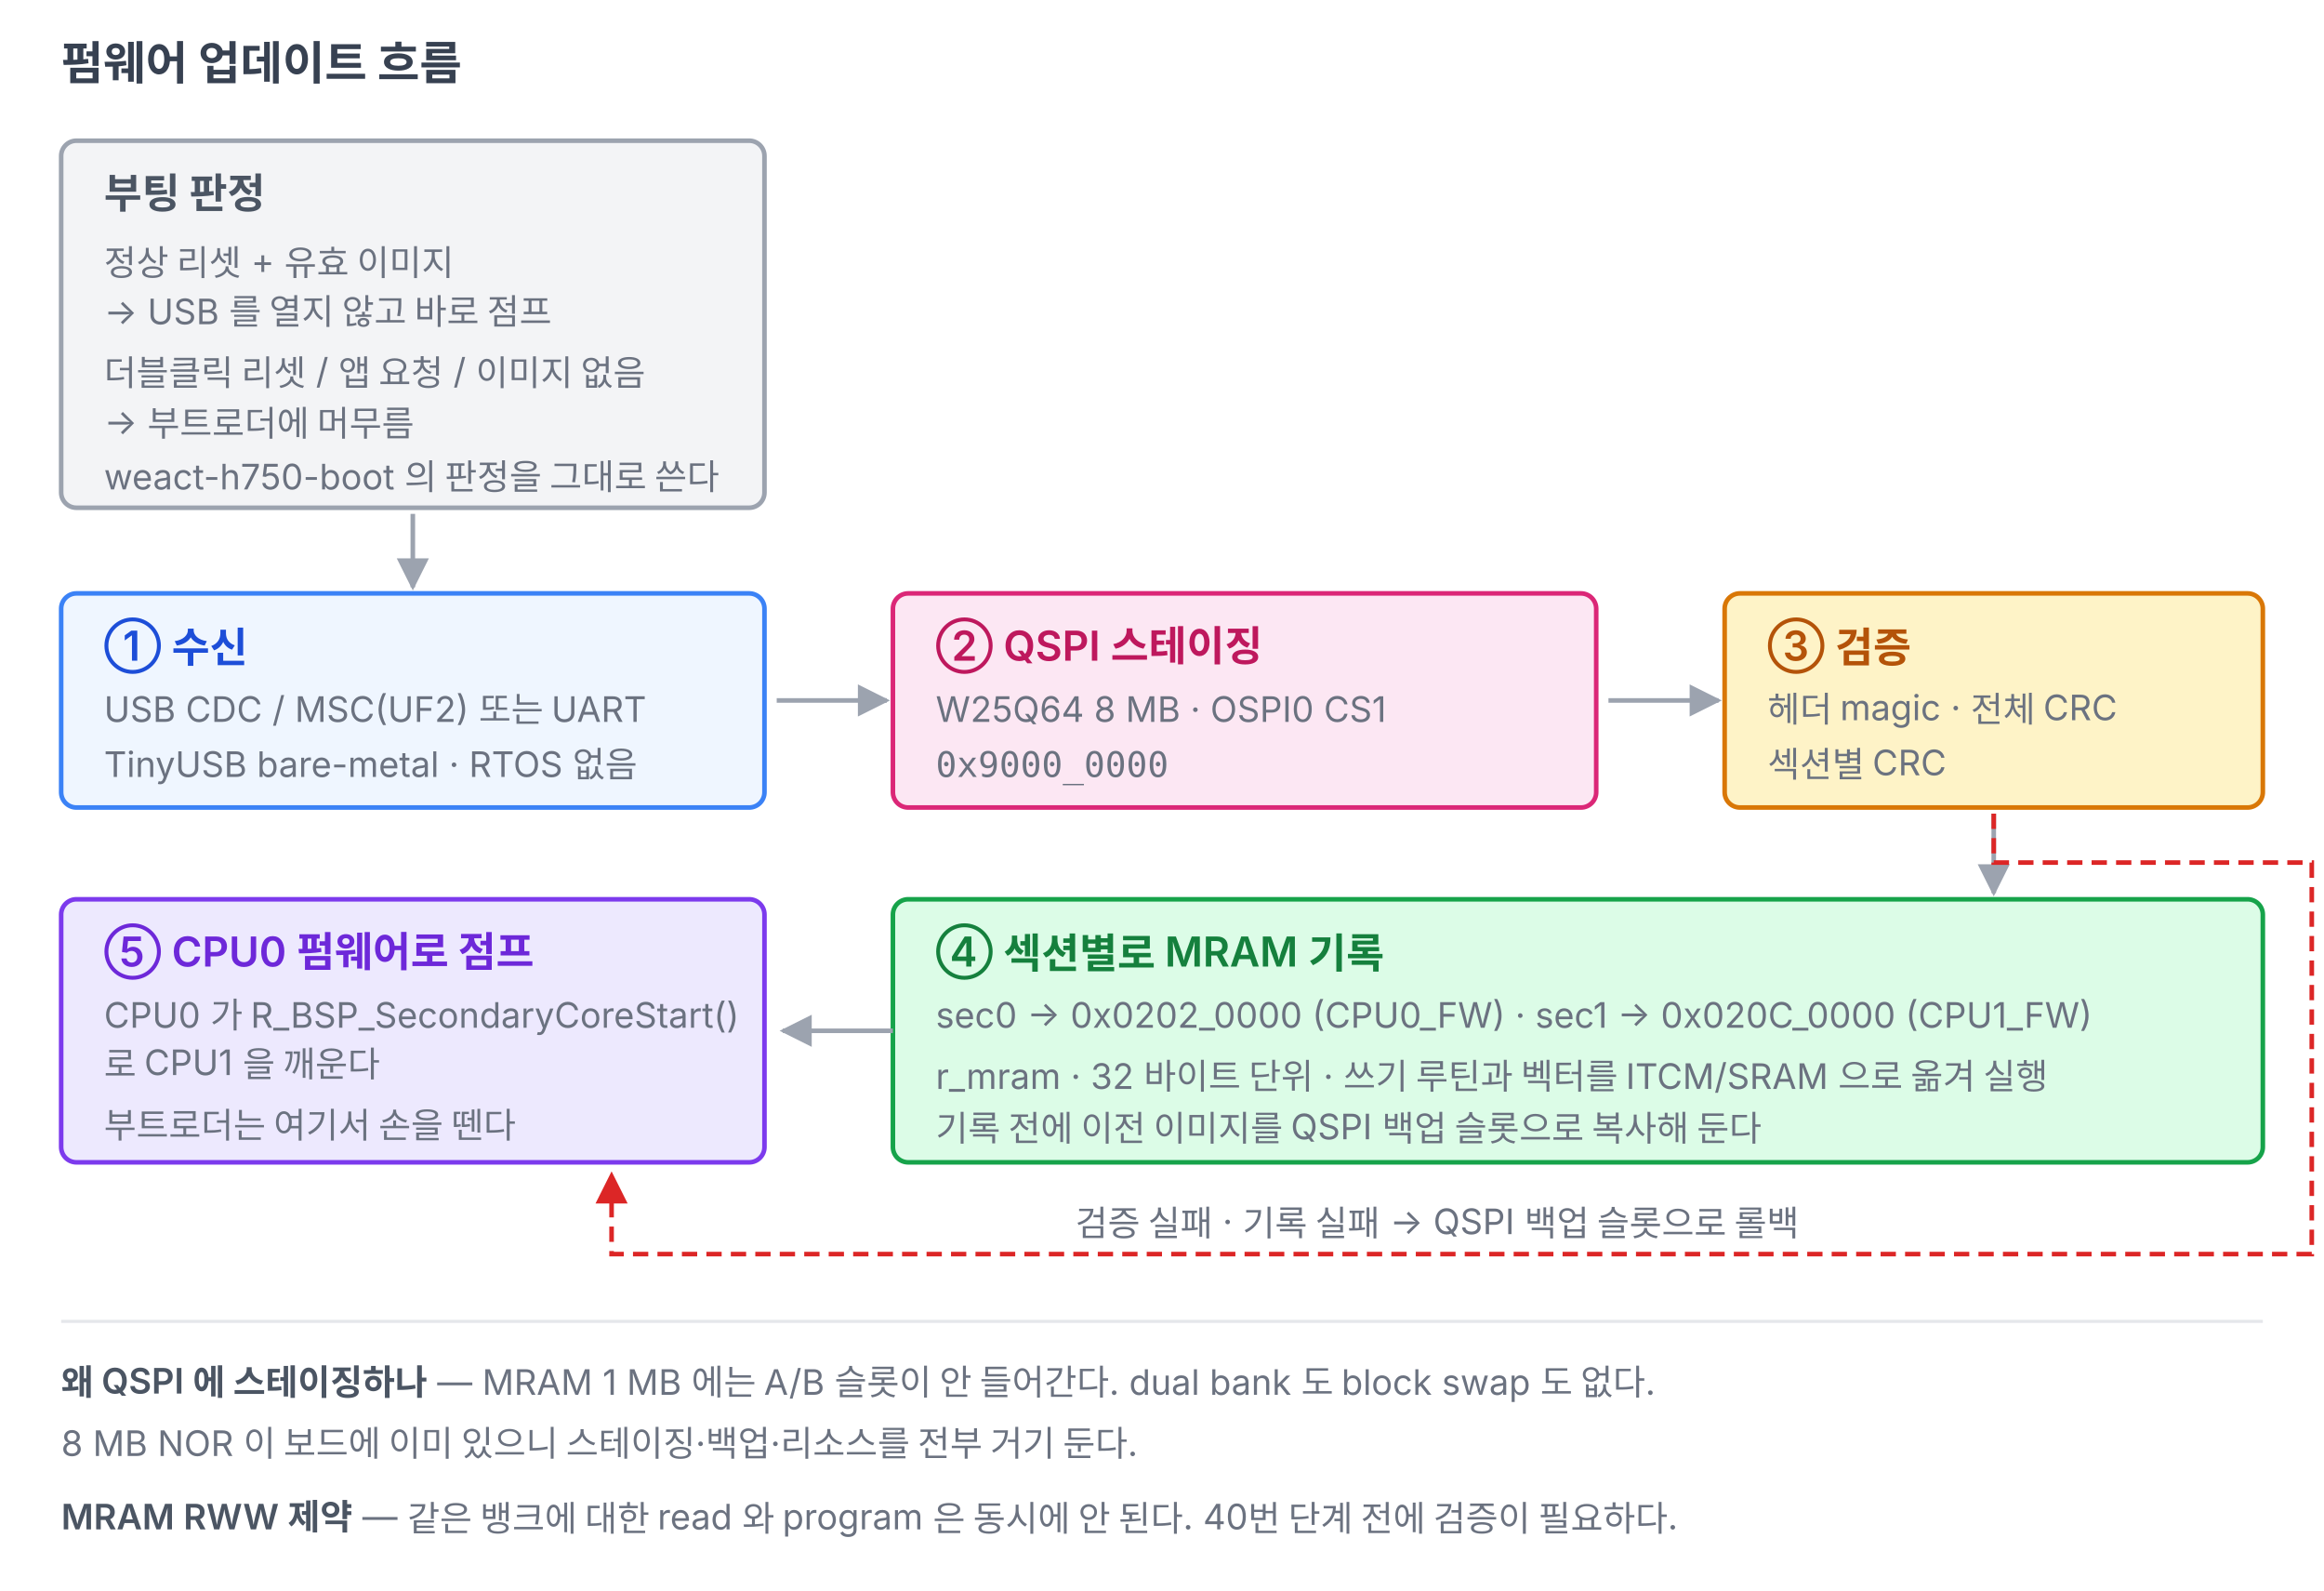
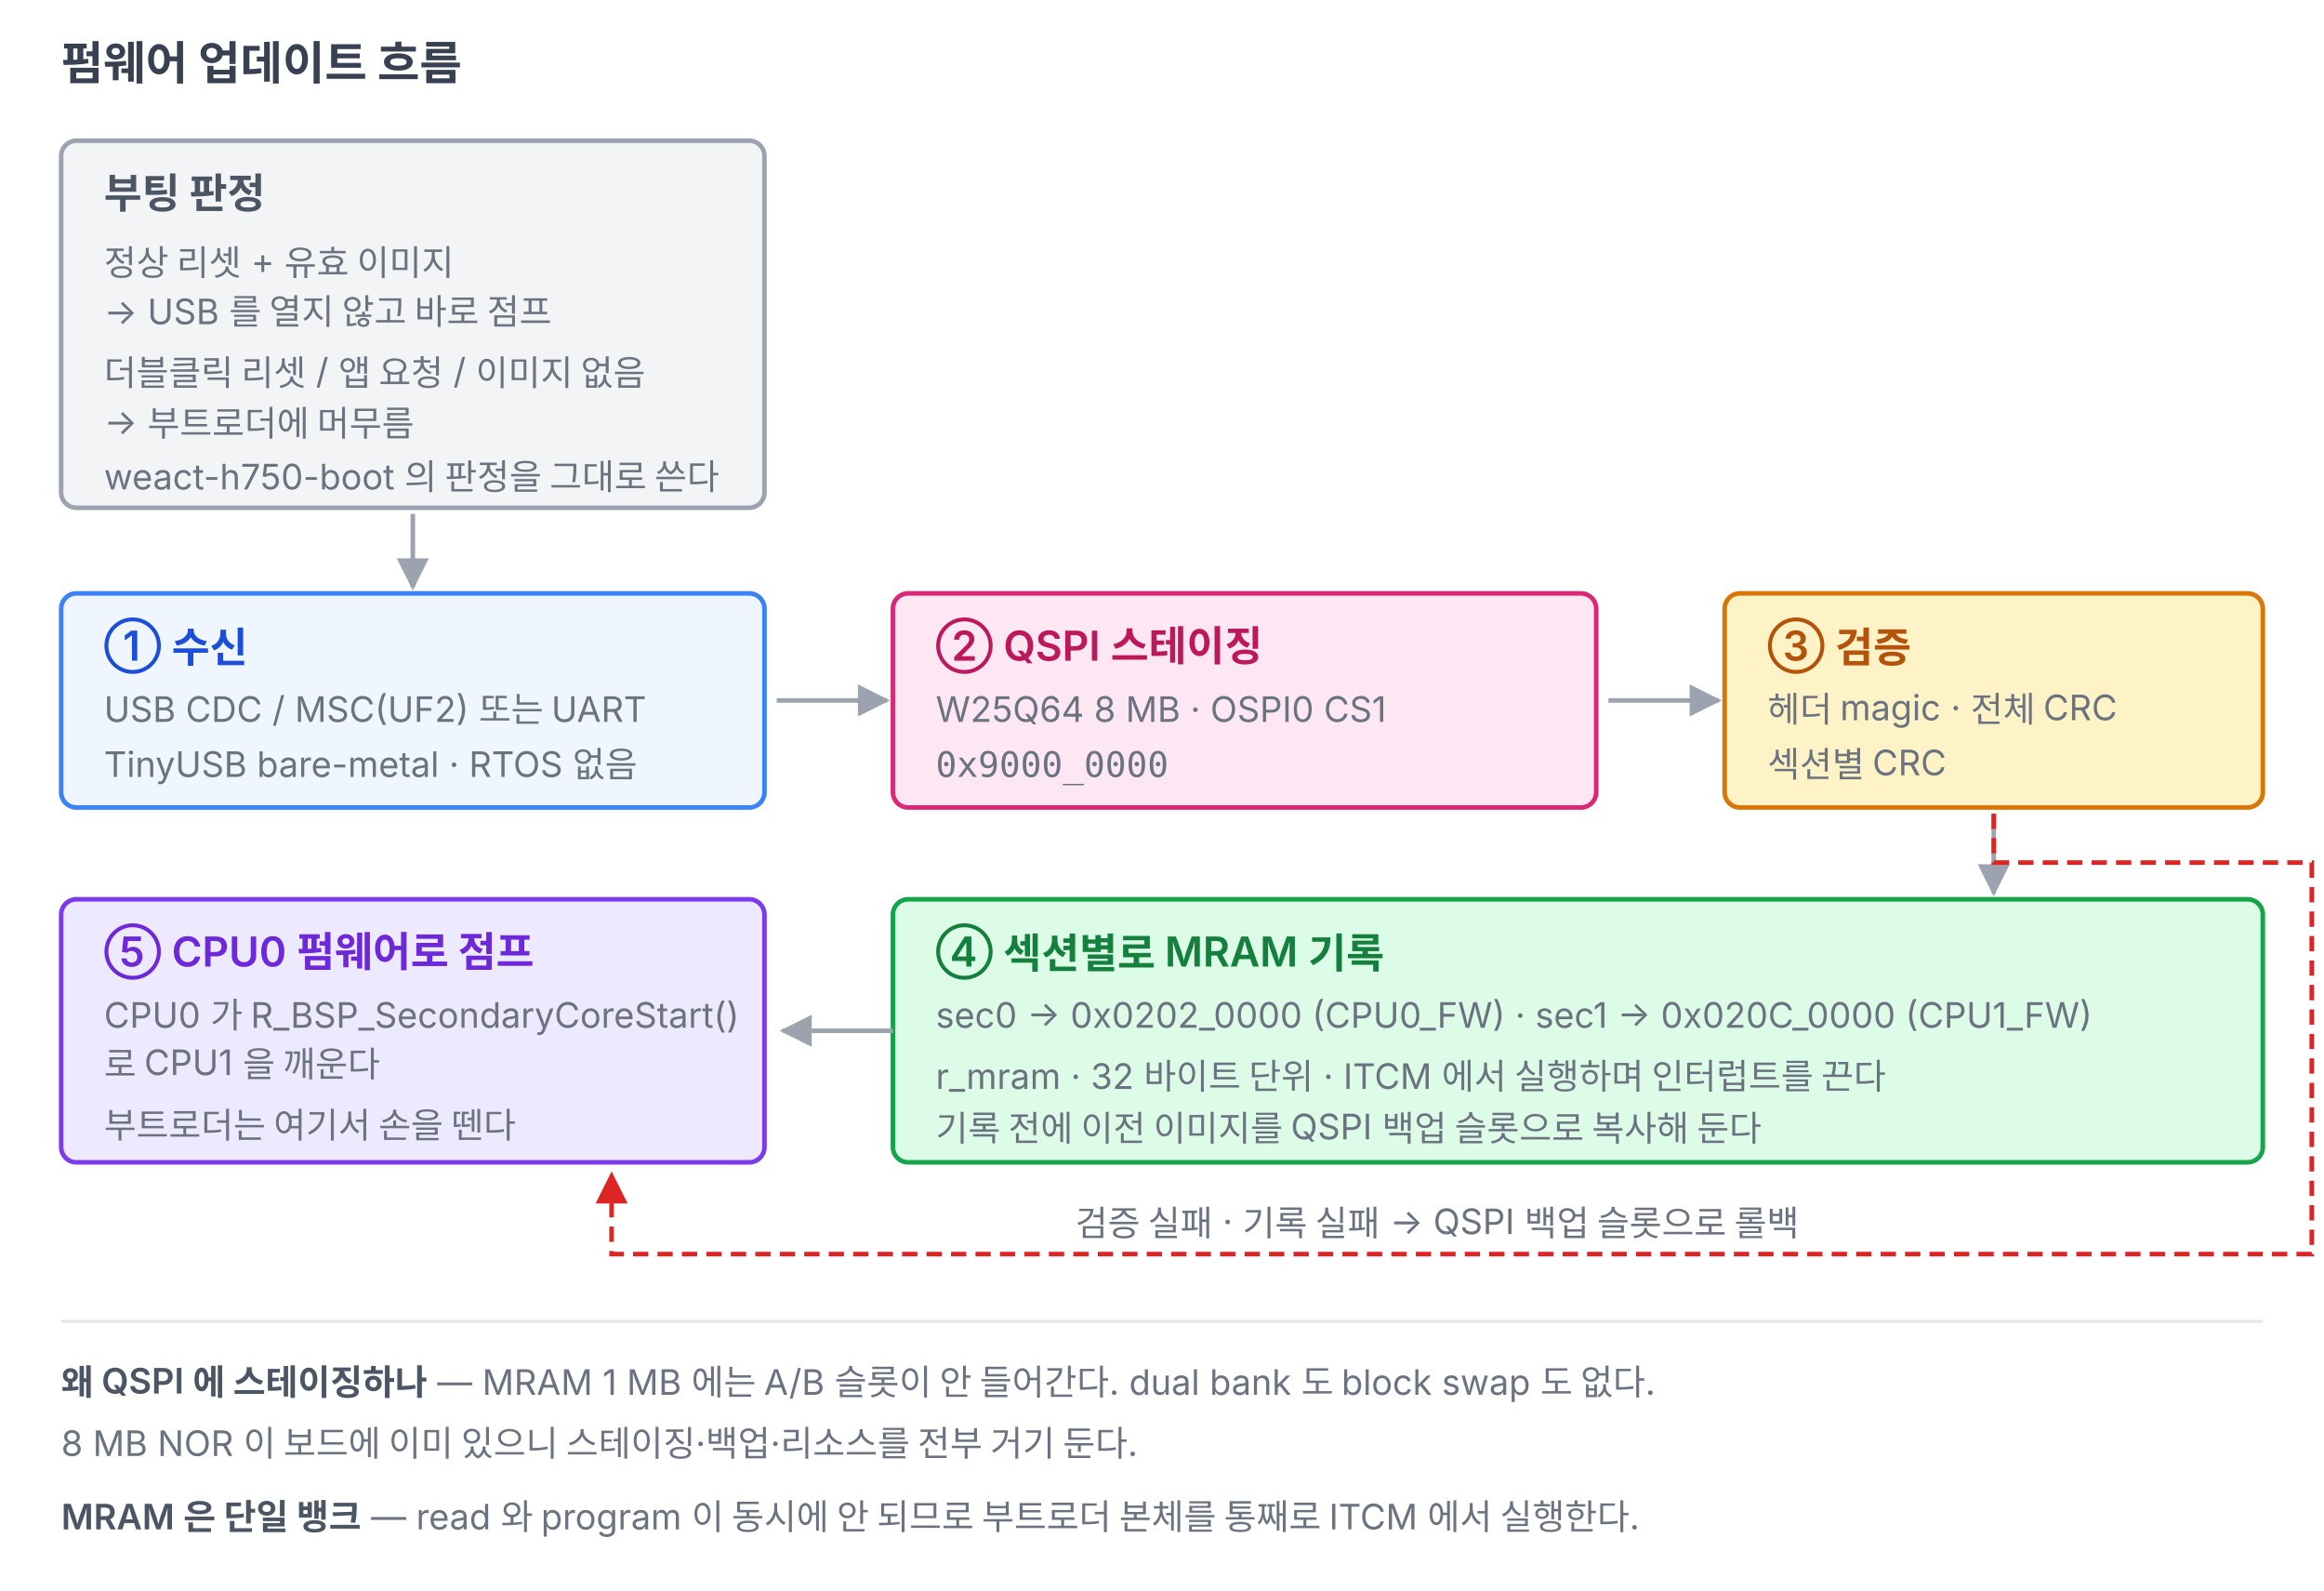
<svg xmlns="http://www.w3.org/2000/svg" viewBox="0 0 760 520" width="760" height="520" font-family="-apple-system, BlinkMacSystemFont, 'Segoe UI', 'Noto Sans KR', sans-serif">
  <style>
    .m   { font-size: 11.5px; font-family: ui-monospace, Menlo, Consolas, monospace; fill: #6b7280; }
    .b   { font-size: 13.5px; font-weight: 600; }
    .s   { font-size: 11.5px; fill: #6b7280; }
    .ttl { font-size: 15px; font-weight: 700; fill: #374151; }
  </style>
  <defs>
    <marker id="au" viewBox="0 0 10 10" refX="9" refY="5" markerWidth="7" markerHeight="7" orient="auto">
      <path d="M0,0 L10,5 L0,10 z" fill="#9ca3af" />
    </marker>
    <marker id="ar" viewBox="0 0 10 10" refX="9" refY="5" markerWidth="7" markerHeight="7" orient="auto">
      <path d="M0,0 L10,5 L0,10 z" fill="#dc2626" />
    </marker>
  </defs>
  <text x="20" y="26" class="ttl">펌웨어 업데이트 흐름</text>
  <rect x="20" y="46" width="230" height="120" rx="5" fill="#f3f4f6" stroke="#9ca3af" stroke-width="1.5" />
  <text x="34" y="68" class="b" fill="#4b5563">부팅 판정</text>
  <text x="34" y="90" class="s">정상 리셋 + 유효 이미지</text>
  <text x="34" y="106" class="s">   → USB 를 열지 않고 바로 점프</text>
  <text x="34" y="126" class="s">더블클릭 리셋 / 앱 요청 / 이미지 없음</text>
  <text x="34" y="142" class="s">   → 부트로더에 머무름</text>
  <text x="34" y="160" class="s">weact-h750-boot 의 판정을 그대로 쓴다</text>
  <line x1="135" y1="168" x2="135" y2="192" stroke="#9ca3af" stroke-width="1.5" marker-end="url(#au)" />
  <rect x="20" y="194" width="230" height="70" rx="5" fill="#eff6ff" stroke="#3b82f6" stroke-width="1.5" />
  <text x="34" y="216" class="b" fill="#1d4ed8">① 수신</text>
  <text x="34" y="236" class="s">USB CDC / MSC(UF2) 또는 UART</text>
  <text x="34" y="254" class="s">TinyUSB bare-metal · RTOS 없음</text>
  <line x1="254" y1="229" x2="290" y2="229" stroke="#9ca3af" stroke-width="1.5" marker-end="url(#au)" />
  <rect x="292" y="194" width="230" height="70" rx="5" fill="#fce7f3" stroke="#db2777" stroke-width="1.5" />
  <text x="306" y="216" class="b" fill="#be185d">② QSPI 스테이징</text>
  <text x="306" y="236" class="s">W25Q64 8 MB · OSPI0 CS1</text>
  <text x="306" y="254" class="m">0x9000_0000</text>
  <line x1="526" y1="229" x2="562" y2="229" stroke="#9ca3af" stroke-width="1.5" marker-end="url(#au)" />
  <rect x="564" y="194" width="176" height="70" rx="5" fill="#fef3c7" stroke="#d97706" stroke-width="1.5" />
  <text x="578" y="216" class="b" fill="#b45309">③ 검증</text>
  <text x="578" y="236" class="s">헤더 magic · 전체 CRC</text>
  <text x="578" y="254" class="s">섹션별 CRC</text>
  <line x1="652" y1="266" x2="652" y2="292" stroke="#9ca3af" stroke-width="1.5" marker-end="url(#au)" />
  <rect x="292" y="294" width="448" height="86" rx="5" fill="#dcfce7" stroke="#16a34a" stroke-width="1.5" />
  <text x="306" y="316" class="b" fill="#15803d">④ 섹션별로 MRAM 기록</text>
  <text x="306" y="336" class="s">sec0 → 0x0202_0000 (CPU0_FW)   ·   sec1 → 0x020C_0000 (CPU1_FW)</text>
-   <text x="306" y="356" class="s">r_mram · 32 바이트 단위 · 쓰기 루틴과 벡터를 ITCM/SRAM 으로 옮겨 실행</text>
+   <text x="306" y="356" class="s">r_mram · 32 바이트 단위 · ITCM 에서 실행하며 인터럽트를 끈다</text>
  <text x="306" y="373" class="s">기록 전에 이전 이미지를 QSPI 백업 슬롯으로 복사해 둔다</text>
  <line x1="292" y1="337" x2="256" y2="337" stroke="#9ca3af" stroke-width="1.5" marker-end="url(#au)" />
  <rect x="20" y="294" width="230" height="86" rx="5" fill="#ede9fe" stroke="#7c3aed" stroke-width="1.5" />
  <text x="34" y="316" class="b" fill="#6d28d9">⑤ CPU0 펌웨어로 점프</text>
  <text x="34" y="336" class="s">CPU0 가 R_BSP_SecondaryCoreStart()</text>
  <text x="34" y="352" class="s">로 CPU1 을 깨운다</text>
  <text x="34" y="372" class="s">부트로더는 여기서 손을 뗀다</text>
  <path d="M652,266 L652,282 L756,282 L756,410 L200,410 L200,384" fill="none" stroke="#dc2626" stroke-width="1.5" stroke-dasharray="5 3" marker-end="url(#ar)" />
  <text x="470" y="404" class="s" fill="#dc2626" text-anchor="middle">검증 실패 · 기록 실패 → QSPI 백업 슬롯으로 롤백</text>
  <line x1="20" y1="432" x2="740" y2="432" stroke="#e5e7eb" />
  <text x="20" y="456" class="s">
    <tspan font-weight="600" fill="#4b5563">왜 QSPI 에 스테이징하나</tspan> — MRAM 1 MB 에는 A/B 슬롯이 안 들어간다. dual bank 도 block swap 도 없다.</text>
  <text x="20" y="476" class="s">8 MB NOR 이 보드에 이미 있으니 스테이징·백업·리소스를 전부 거기 둔다.</text>
  <text x="20" y="500" class="s">
-     <tspan font-weight="600" fill="#4b5563">MRAM RWW 제약</tspan> — 같은 뱅크에 대한 read 와 program 은 동시에 안 된다. 40번 단계 전에 검증이 필요하다.</text>
+     <tspan font-weight="600" fill="#4b5563">MRAM 은 단일 뱅크</tspan> — read 와 program 이 동시에 안 되므로 부트로더 본체를 통째로 ITCM 에서 실행한다.</text>
</svg>
